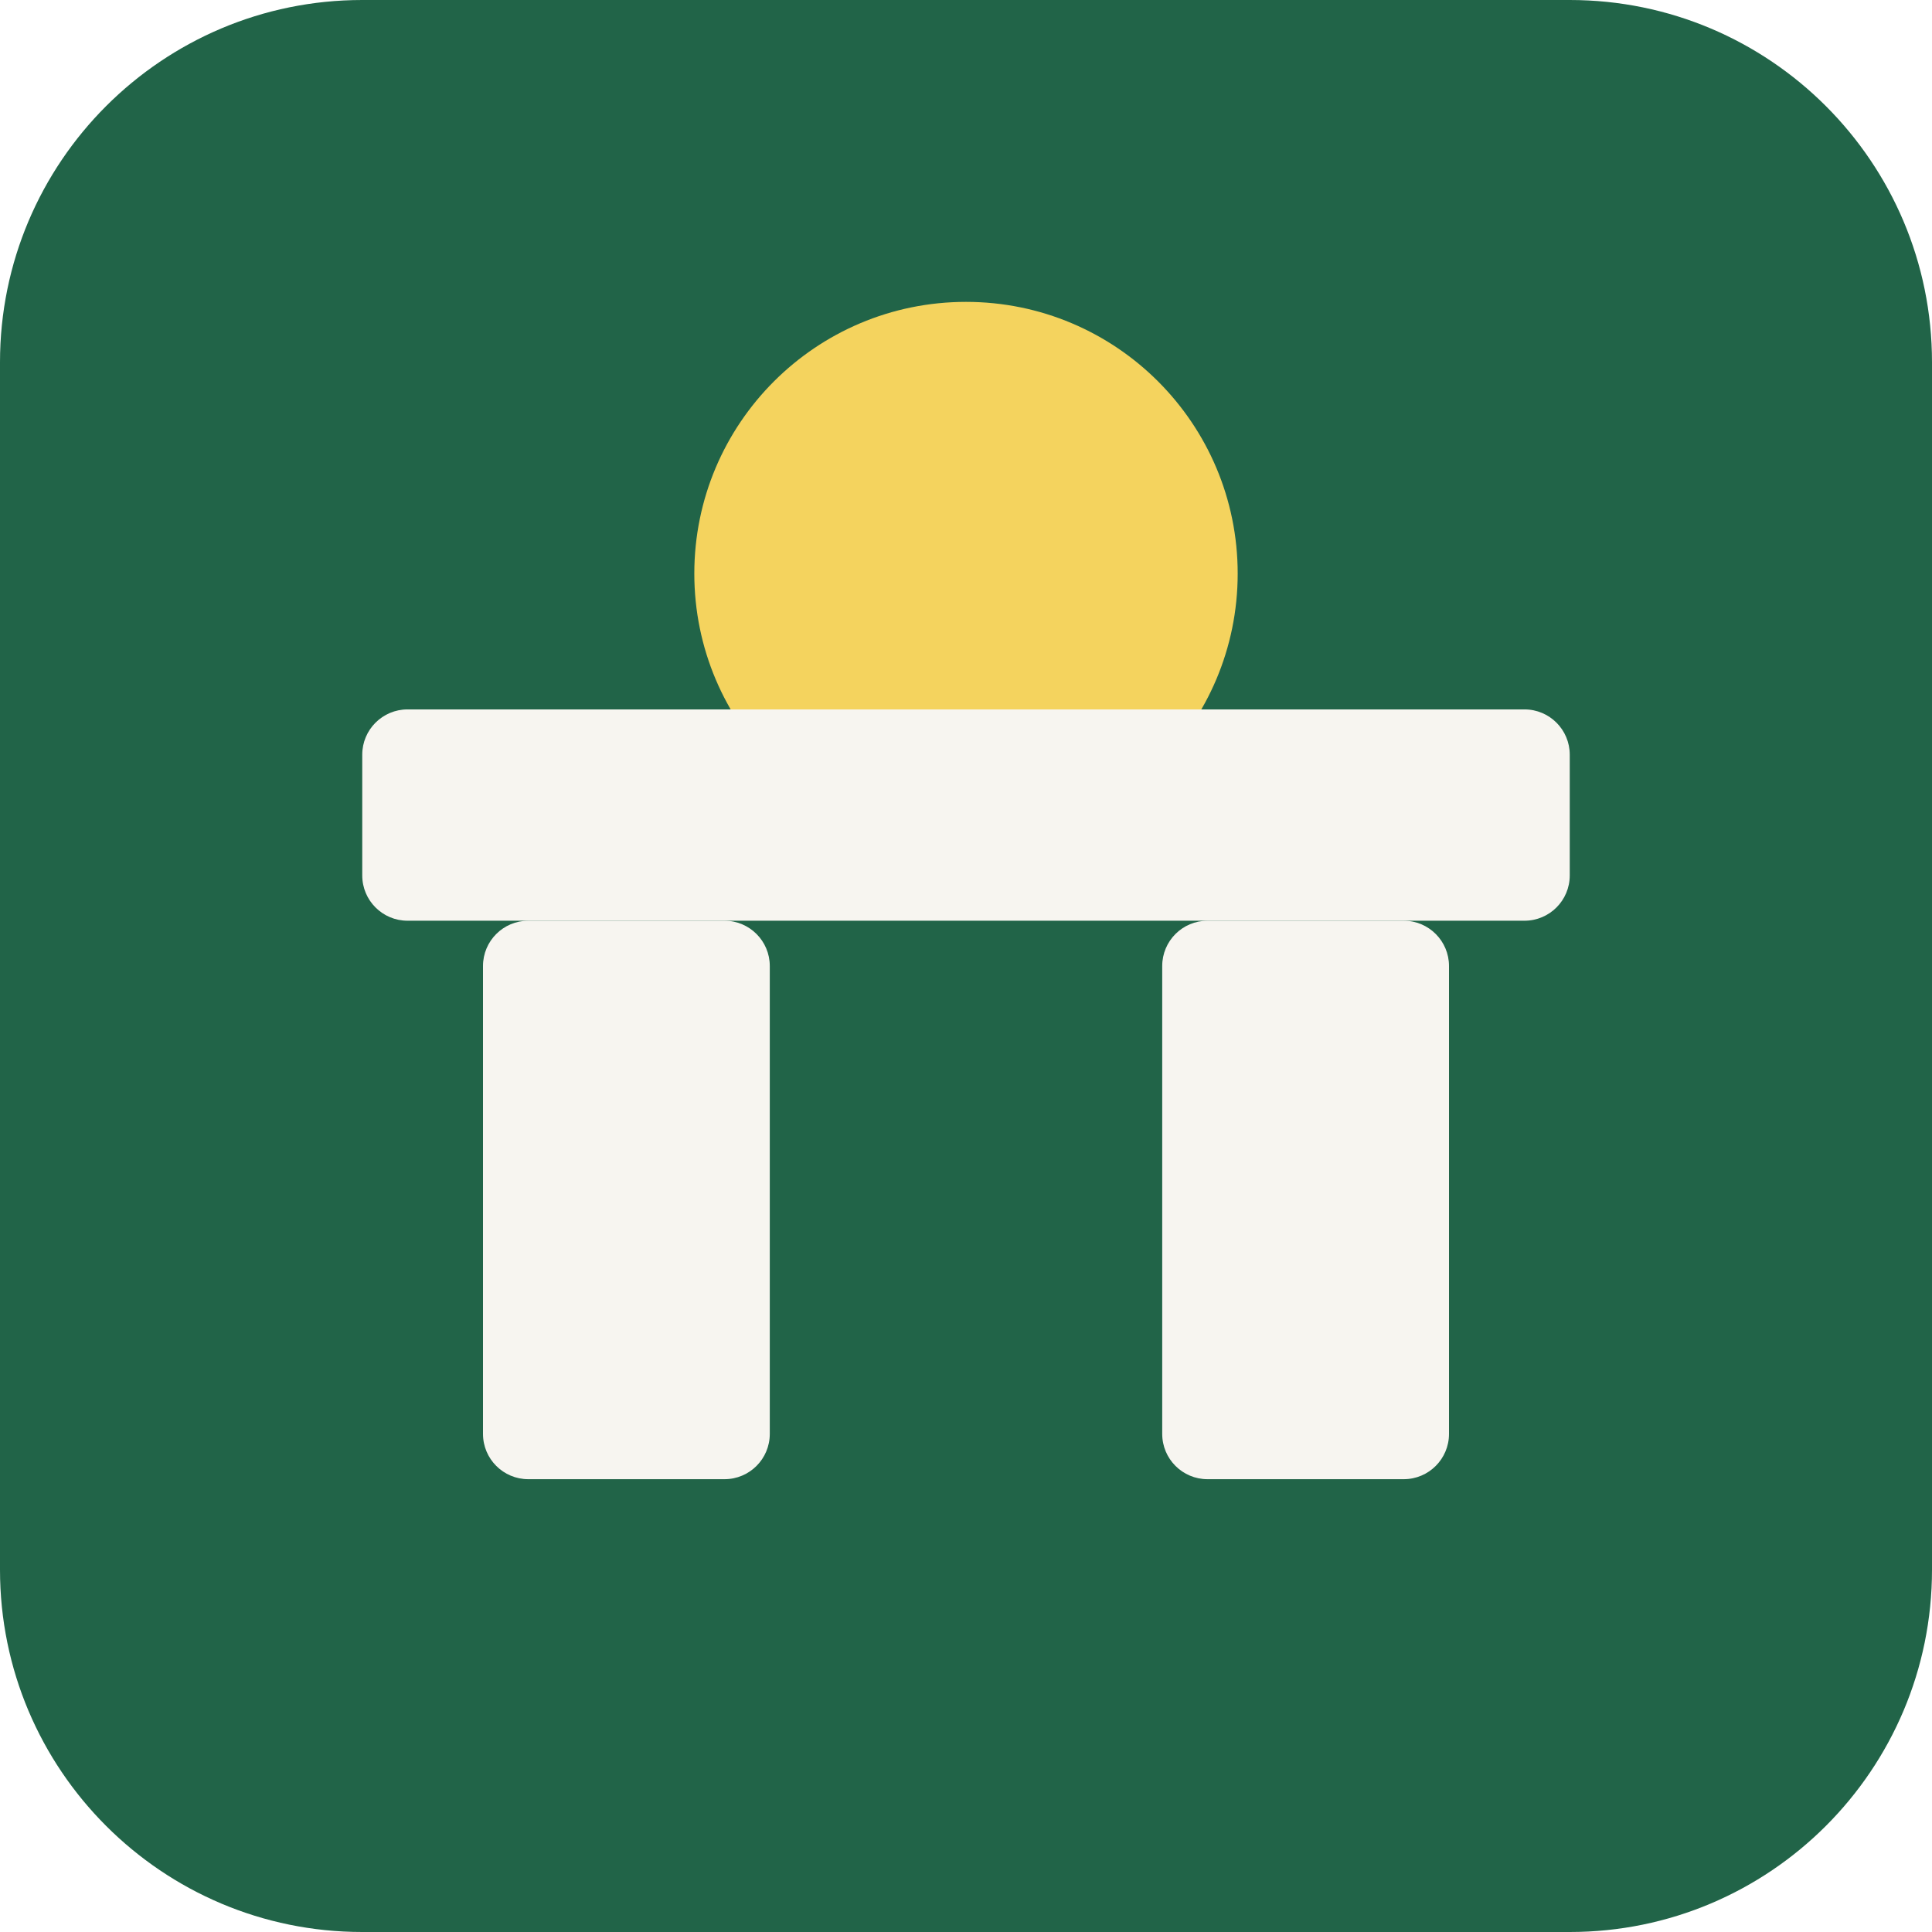
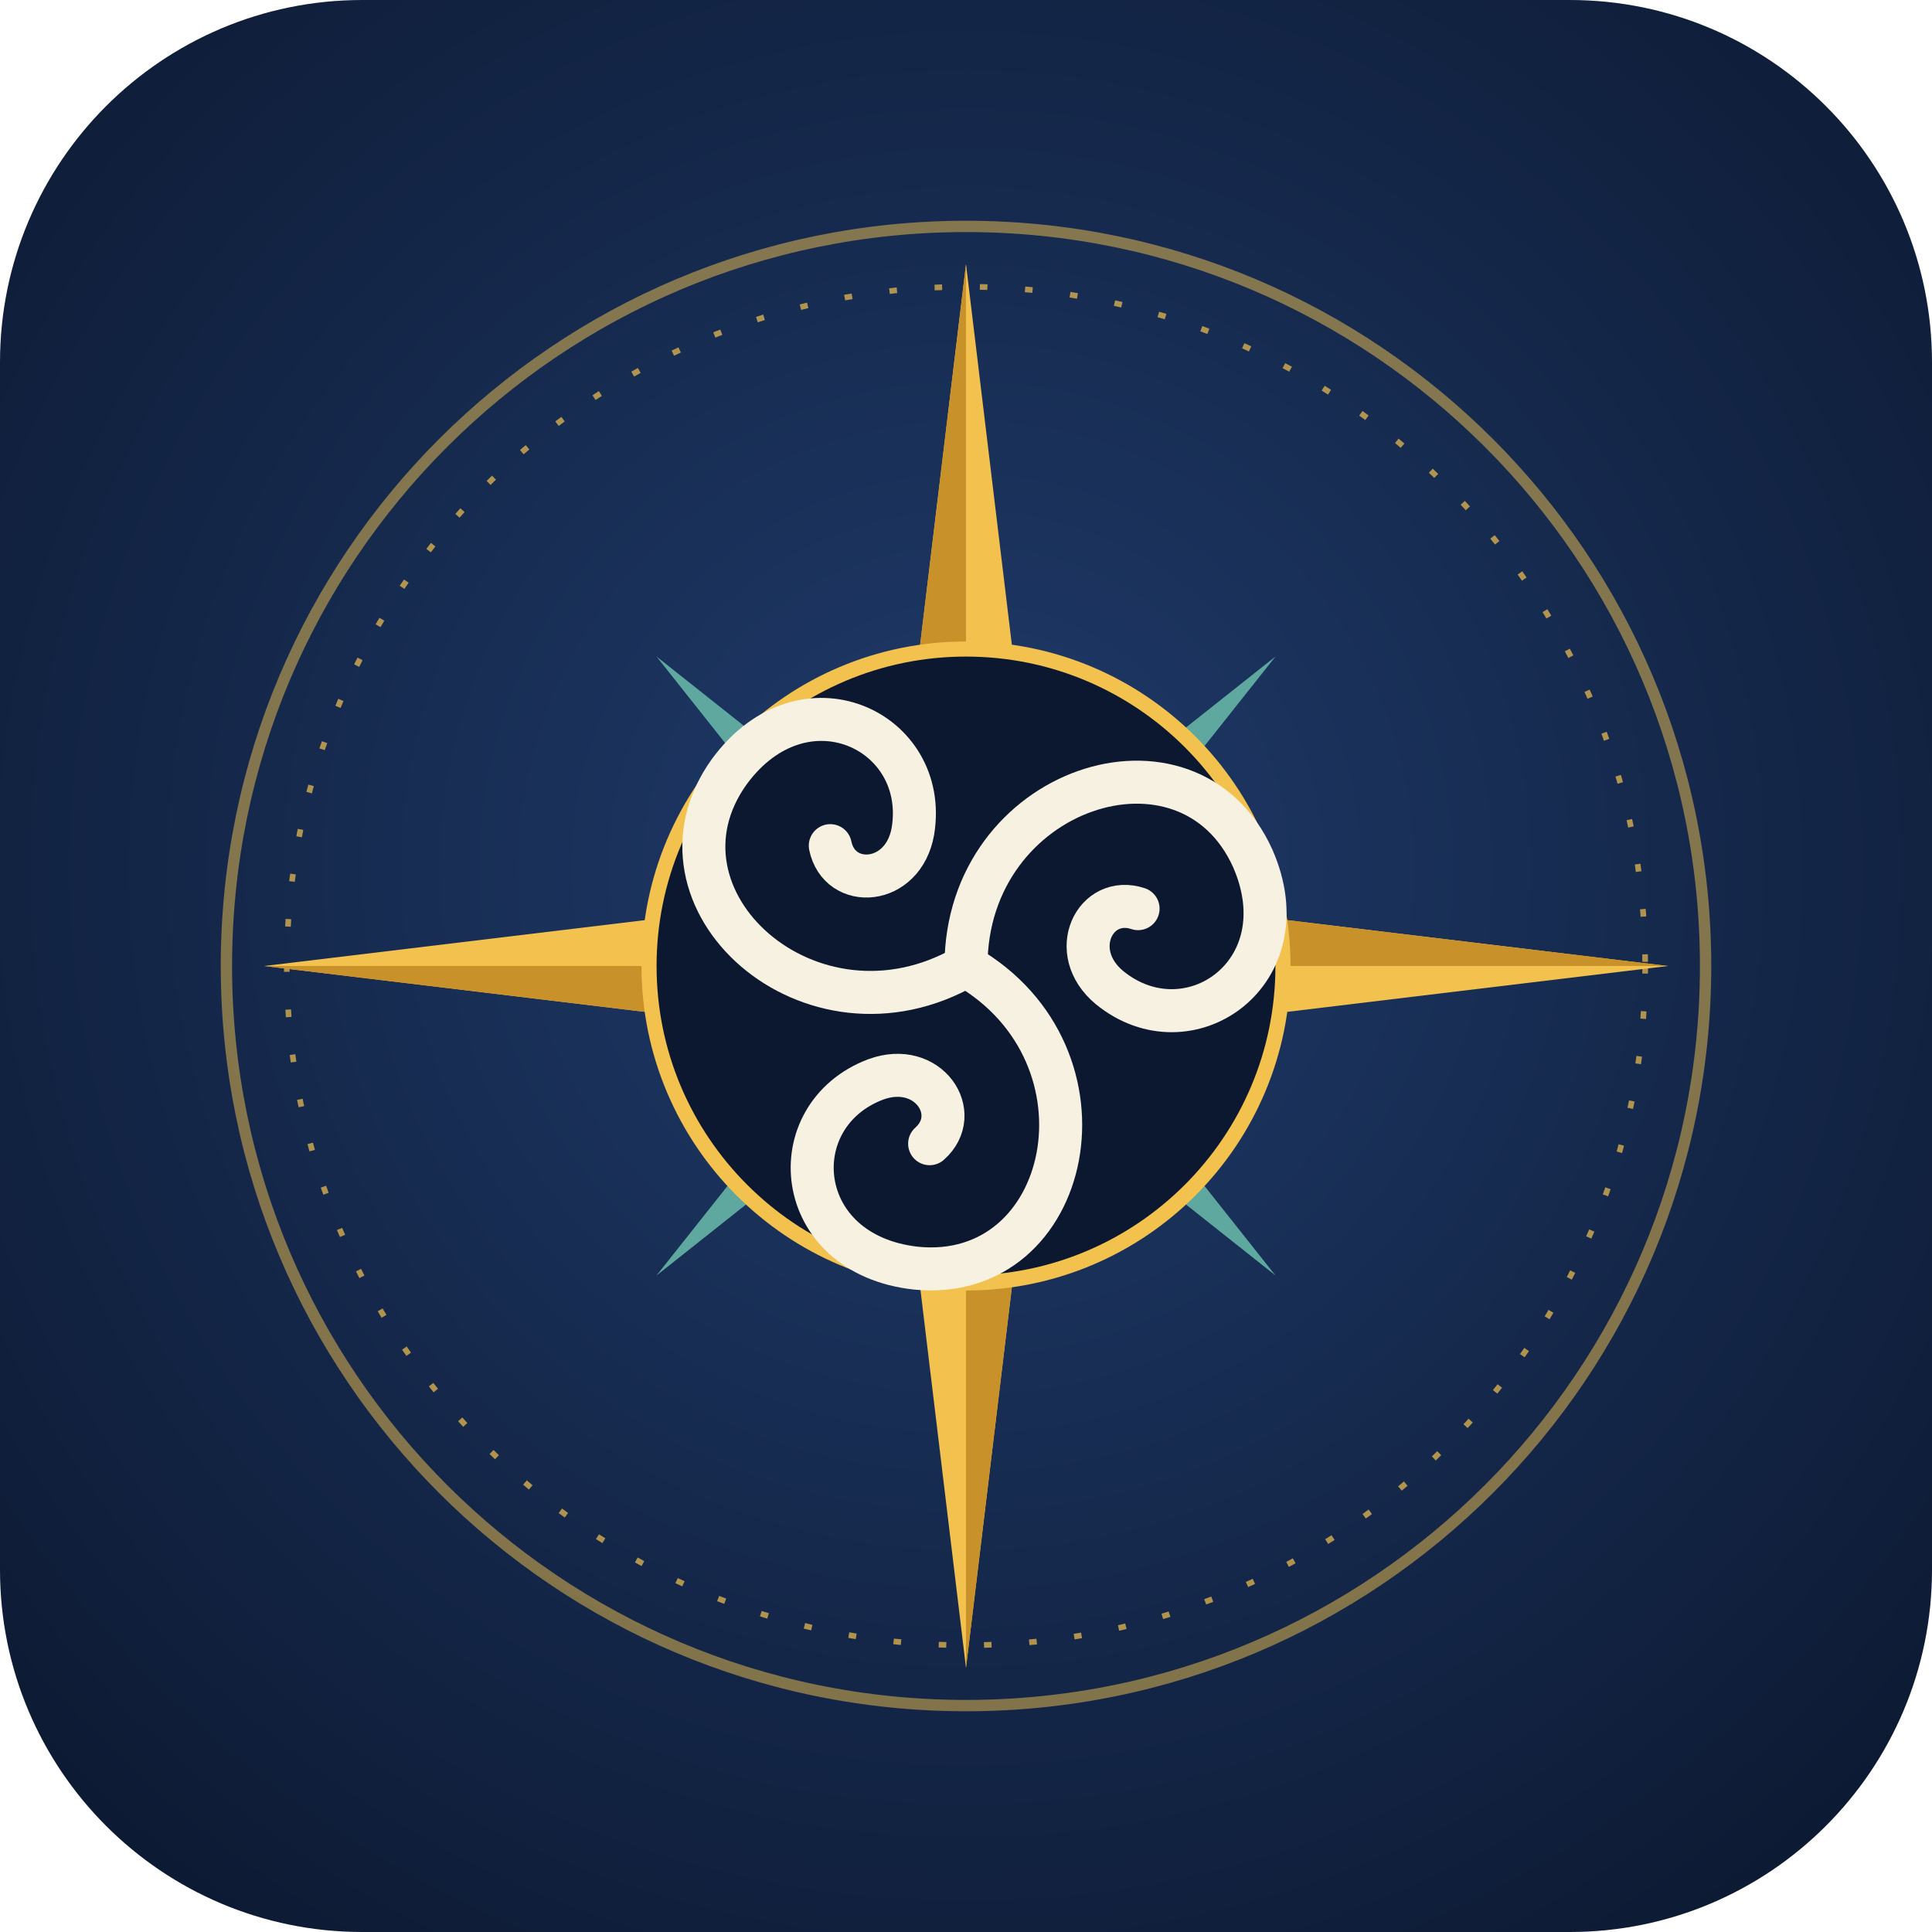
<svg xmlns="http://www.w3.org/2000/svg" viewBox="0 0 512 512">
-   <rect width="512" height="512" rx="96" fill="#216448" />
-   <circle cx="256" cy="152" r="72" fill="#f4d35e" />
-   <rect x="96" y="188" width="320" height="56" rx="12" fill="#f7f5f0" />
-   <rect x="128" y="244" width="76" height="148" rx="12" fill="#f7f5f0" />
-   <rect x="308" y="244" width="76" height="148" rx="12" fill="#f7f5f0" />
+   <defs>
+     <radialGradient id="g" cx=".5" cy=".45" r=".7">
+       <stop offset="0" stop-color="#1f3b6b" />
+       <stop offset="1" stop-color="#0c1830" />
+     </radialGradient>
+   </defs>
+   <rect width="512" height="512" rx="96" fill="url(#g)" />
+   <circle cx="256" cy="256" r="196" fill="none" stroke="#f2c14e" stroke-width="3" opacity=".5" />
+   <circle cx="256" cy="256" r="180" fill="none" stroke="#f2c14e" stroke-width="1.5" stroke-dasharray="2 10" opacity=".7" />
+   <path d="M256 70 L276 236 L256 256 L236 236 Z" transform="rotate(0 256 256)" fill="#f2c14e" />
+   <path d="M256 70 L256 256 L236 236 Z" transform="rotate(0 256 256)" fill="#c8912a" />
+   <path d="M256 70 L276 236 L256 256 L236 236 Z" transform="rotate(90 256 256)" fill="#f2c14e" />
+   <path d="M256 70 L256 256 L236 236 Z" transform="rotate(90 256 256)" fill="#c8912a" />
+   <path d="M256 70 L276 236 L256 256 L236 236 Z" transform="rotate(180 256 256)" fill="#f2c14e" />
+   <path d="M256 70 L256 256 L236 236 Z" transform="rotate(180 256 256)" fill="#c8912a" />
+   <path d="M256 70 L276 236 L256 256 L236 236 Z" transform="rotate(270 256 256)" fill="#f2c14e" />
+   <path d="M256 70 L256 256 L236 236 Z" transform="rotate(270 256 256)" fill="#c8912a" />
+   <path d="M256 140 L268 244 L256 256 L244 244 Z" transform="rotate(45 256 256)" fill="#5fa8a0" />
+   <path d="M256 140 L268 244 L256 256 L244 244 Z" transform="rotate(135 256 256)" fill="#5fa8a0" />
+   <path d="M256 140 L268 244 L256 256 L244 244 Z" transform="rotate(225 256 256)" fill="#5fa8a0" />
+   <path d="M256 140 L268 244 L256 256 L244 244 Z" transform="rotate(315 256 256)" fill="#5fa8a0" />
+   <circle cx="256" cy="256" r="84" fill="#0c1830" />
+   <circle cx="256" cy="256" r="84" fill="none" stroke="#f2c14e" stroke-width="4" />
+   <g fill="none" stroke="#f7f1e1" stroke-width="12" stroke-linecap="round" transform="translate(256 256) scale(.95) translate(-256 -256)">
+     <path d="M256 256 C256 206 318 186 336 226 C350 258 318 280 296 262 C284 252 292 236 304 240" transform="rotate(0 256 256)" />
+     <path d="M256 256 C256 206 318 186 336 226 C350 258 318 280 296 262 C284 252 292 236 304 240" transform="rotate(120 256 256)" />
+     <path d="M256 256 C256 206 318 186 336 226 C350 258 318 280 296 262 C284 252 292 236 304 240" transform="rotate(240 256 256)" />
+   </g>
</svg>
